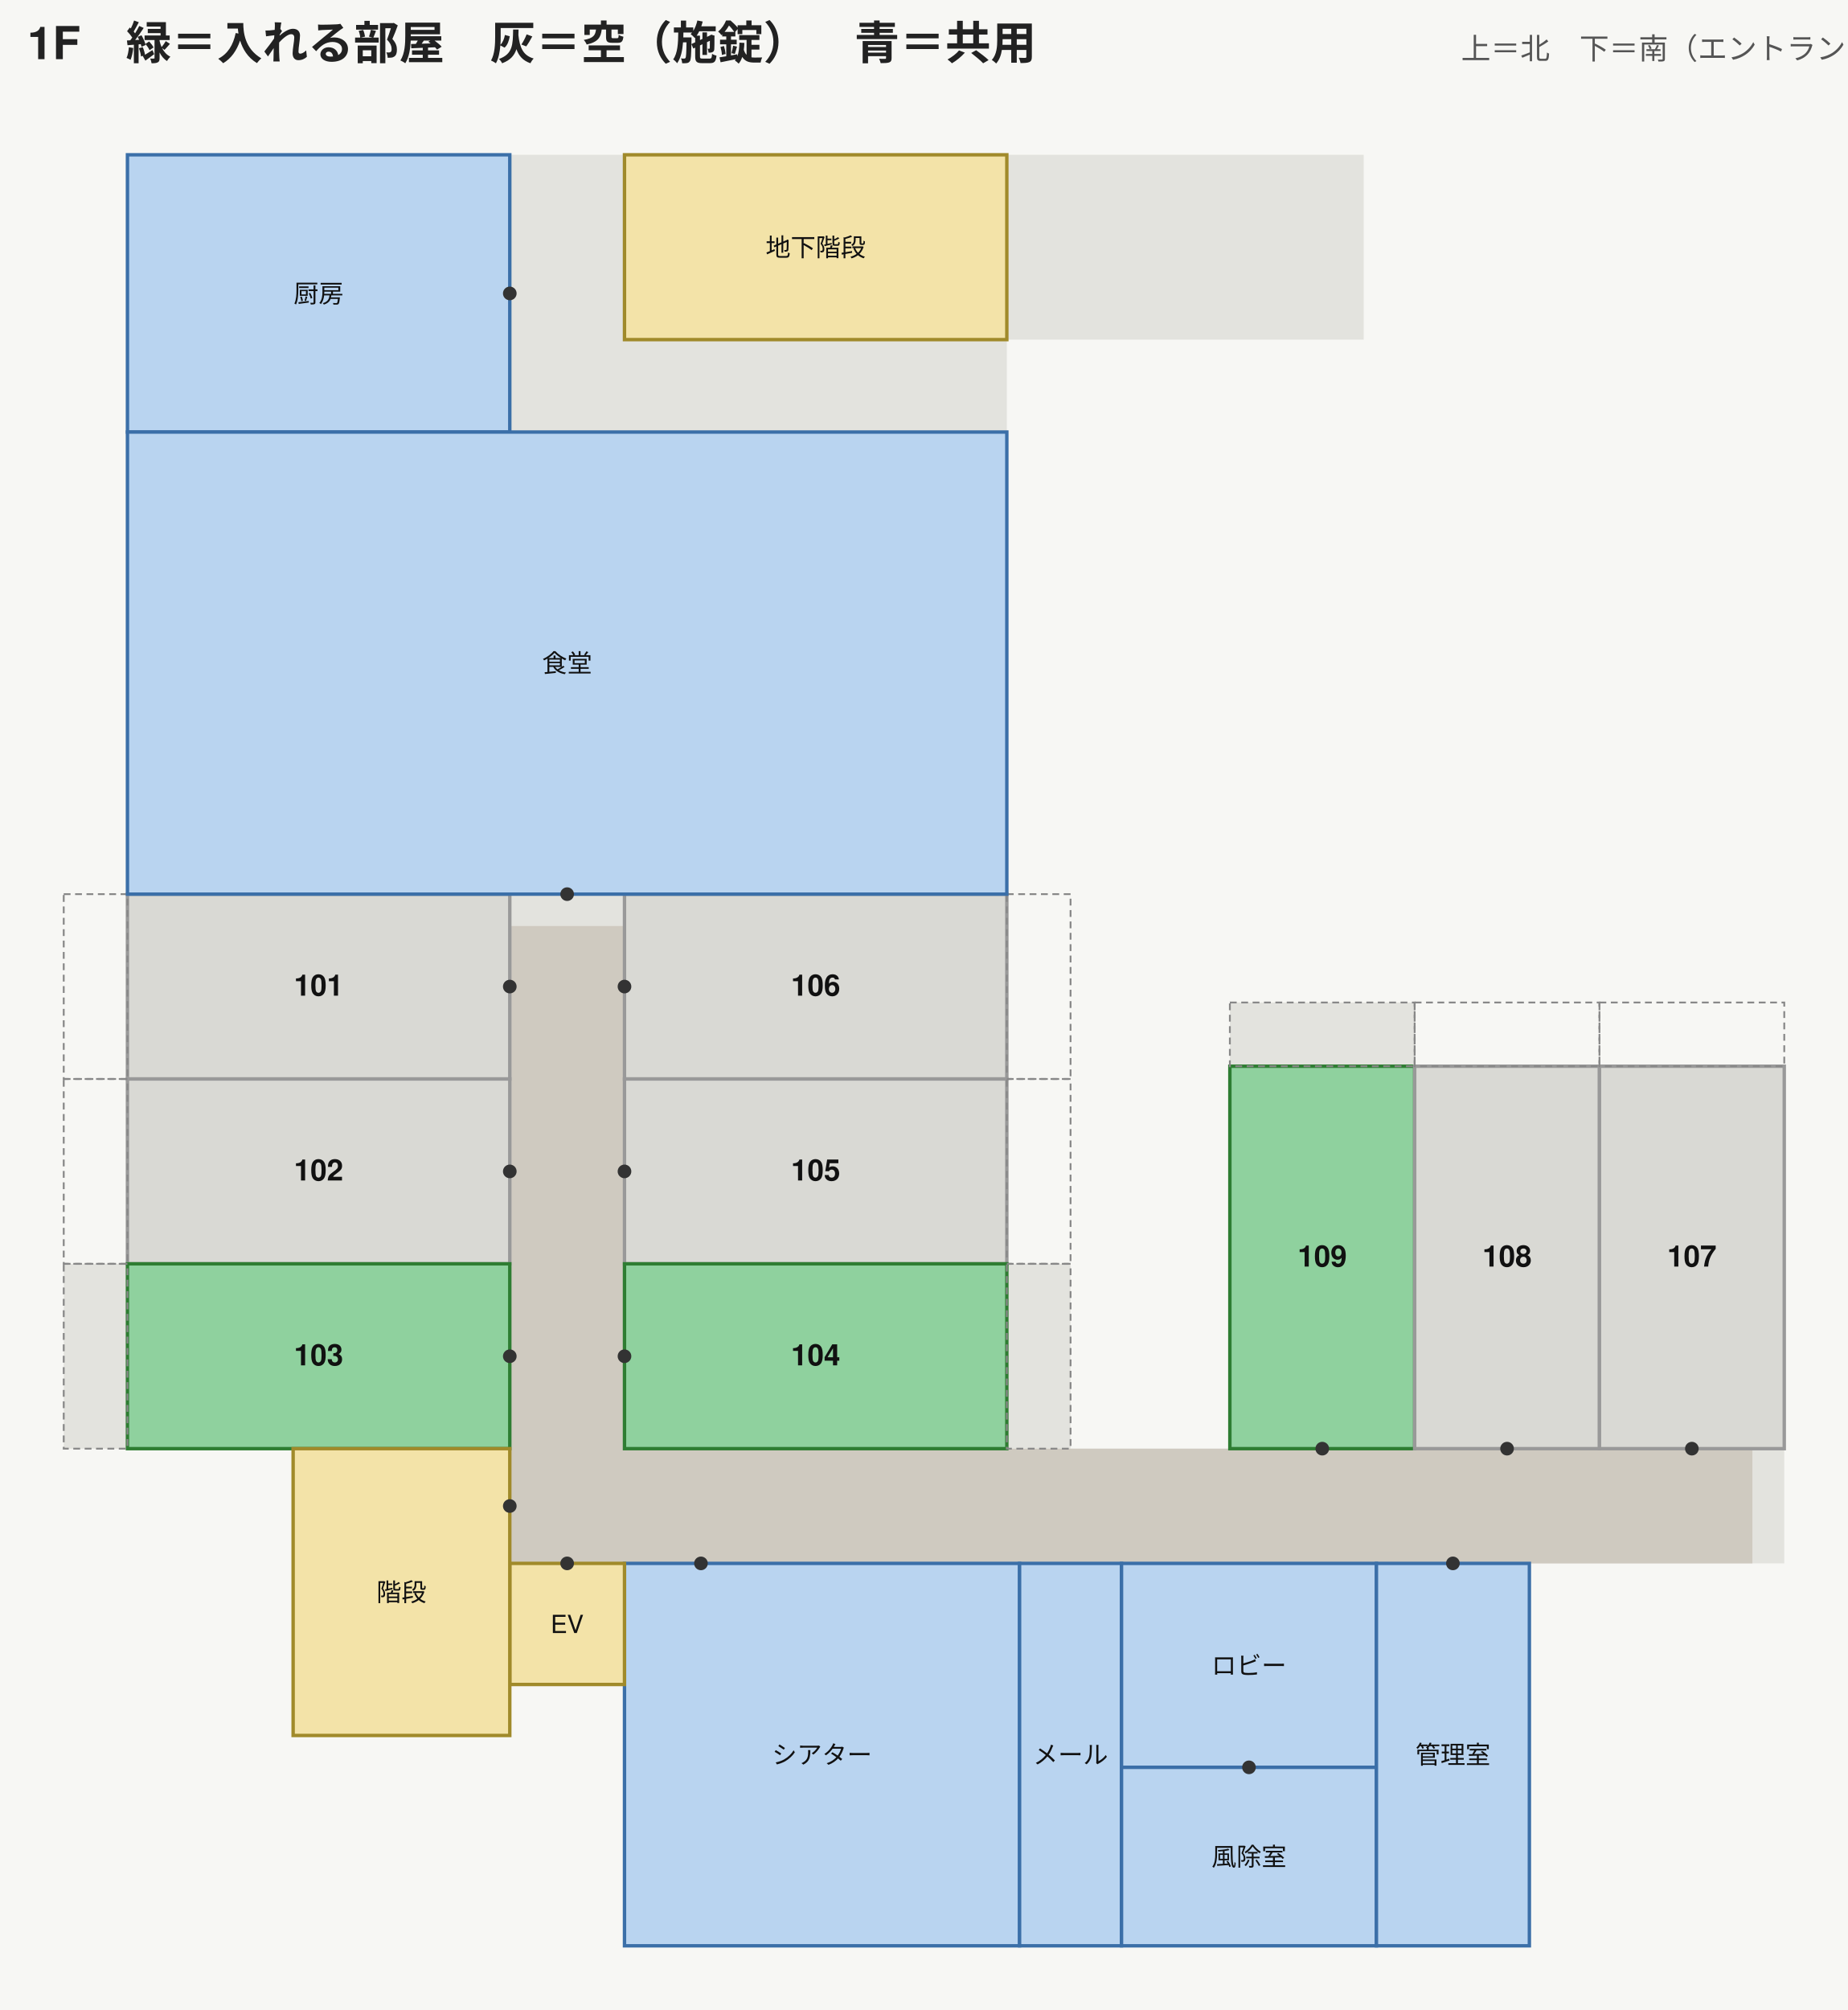
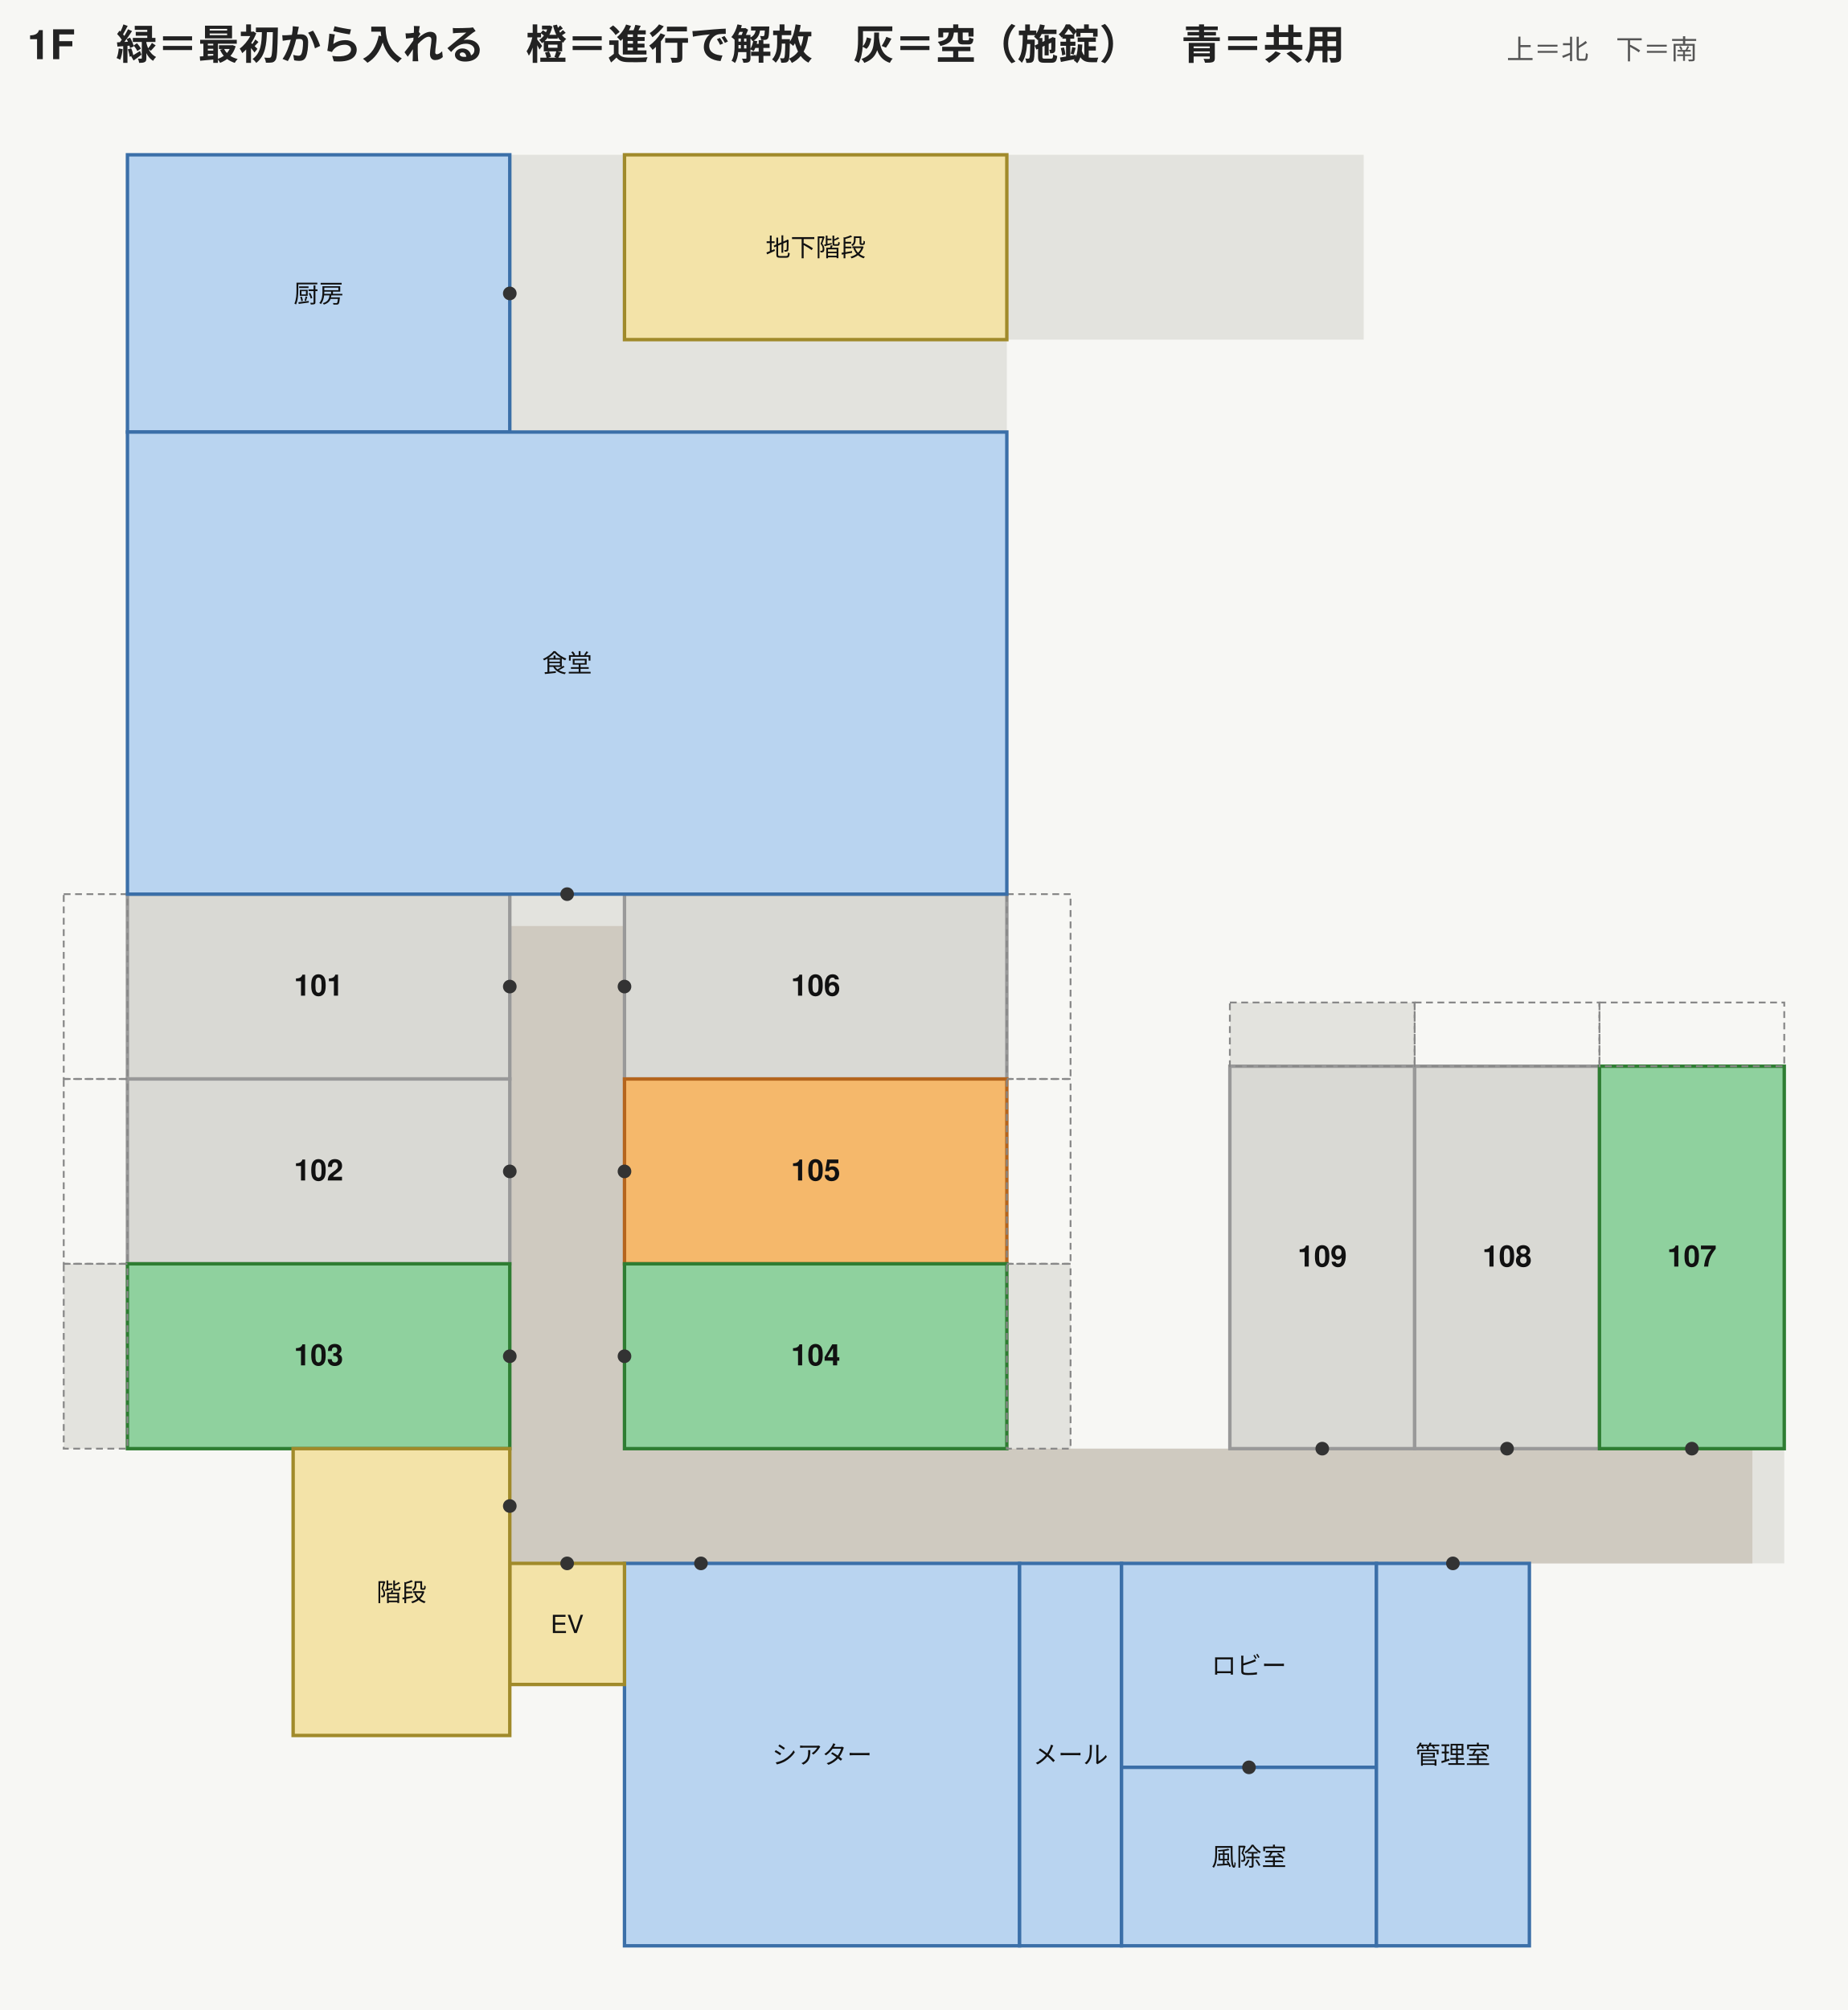
<svg xmlns="http://www.w3.org/2000/svg" width="812" height="883" viewBox="0 0 812 883" font-family="Helvetica,Arial,sans-serif">
  <rect width="100%" height="100%" fill="#f7f7f4" />
-   <text x="12" y="26" font-size="20" font-weight="bold" fill="#222">1F　緑＝入れる部屋　灰＝空（施錠）　青＝共用</text>
-   <text x="642" y="26" font-size="13" fill="#555">上＝北　下＝南（エントランス側）</text>
-   <rect x="56.0" y="68.0" width="386.4" height="568.4" fill="#e3e3de" stroke="none" />
-   <rect x="224.0" y="636.4" width="560.0" height="50.4" fill="#e3e3de" stroke="none" />
-   <rect x="224.0" y="686.8" width="50.4" height="53.2" fill="#e3e3de" stroke="none" />
-   <rect x="274.4" y="686.8" width="397.6" height="168.0" fill="#e3e3de" stroke="none" />
-   <rect x="540.4" y="468.4" width="243.6" height="168.0" fill="#e3e3de" stroke="none" />
-   <rect x="128.8" y="636.4" width="95.2" height="126.0" fill="#e3e3de" stroke="none" />
-   <rect x="442.4" y="68.0" width="156.8" height="81.2" fill="#e3e3de" stroke="none" />
-   <rect x="28.0" y="555.2" width="28.0" height="81.2" fill="#e3e3de" stroke="none" />
-   <rect x="442.4" y="555.2" width="28.0" height="81.2" fill="#e3e3de" stroke="none" />
-   <rect x="540.4" y="440.4" width="81.2" height="28.0" fill="#e3e3de" stroke="none" />
-   <polyline points="249.2,406.8 249.2,661.6 229.6,661.6 249.2,661.6 770.0,661.6" fill="none" stroke="#cfcac0" stroke-width="50.4" stroke-linecap="butt" stroke-linejoin="miter" />
+   <text x="12" y="26" font-size="18" font-weight="bold" fill="#222">1F　緑＝最初から入れる　橙＝進行で解放　灰＝空（施錠）　青＝共用</text>
+   <text x="662" y="26" font-size="12" fill="#555">上＝北　下＝南</text>
+   <rect x="56.0" y="68.0" width="386.4" height="568.4" fill="#e3e3de" />
+   <rect x="224.0" y="636.4" width="560.0" height="50.4" fill="#e3e3de" />
+   <rect x="224.0" y="686.8" width="50.4" height="53.2" fill="#e3e3de" />
+   <rect x="274.4" y="686.8" width="397.6" height="168.0" fill="#e3e3de" />
+   <rect x="540.4" y="468.4" width="243.6" height="168.0" fill="#e3e3de" />
+   <rect x="128.8" y="636.4" width="95.2" height="126.0" fill="#e3e3de" />
+   <rect x="442.4" y="68.0" width="156.8" height="81.2" fill="#e3e3de" />
+   <rect x="28.0" y="555.2" width="28.0" height="81.2" fill="#e3e3de" />
+   <rect x="442.4" y="555.2" width="28.0" height="81.2" fill="#e3e3de" />
+   <rect x="540.4" y="440.4" width="81.2" height="28.0" fill="#e3e3de" />
+   <polyline points="249.2,406.8 249.2,661.6 229.6,661.6 249.2,661.6 770.0,661.6" fill="none" stroke="#cfcac0" stroke-width="50.4" />
  <rect x="56.0" y="392.8" width="168.0" height="81.2" fill="#d9d9d4" stroke="#999" stroke-width="1.5" />
  <rect x="28.0" y="392.8" width="28.0" height="81.2" fill="none" stroke="#888" stroke-width="0.8" stroke-dasharray="3,2" />
  <circle cx="224.0" cy="433.4" r="3" fill="#333" />
  <text x="140.0" y="437.4" font-size="13" text-anchor="middle" fill="#111" font-weight="bold">101</text>
  <rect x="56.0" y="474.0" width="168.0" height="81.2" fill="#d9d9d4" stroke="#999" stroke-width="1.5" />
  <rect x="28.0" y="474.0" width="28.0" height="81.2" fill="none" stroke="#888" stroke-width="0.8" stroke-dasharray="3,2" />
  <circle cx="224.0" cy="514.6" r="3" fill="#333" />
  <text x="140.0" y="518.6" font-size="13" text-anchor="middle" fill="#111" font-weight="bold">102</text>
  <rect x="56.0" y="555.2" width="168.0" height="81.2" fill="#8fd19e" stroke="#2e7d32" stroke-width="1.5" />
  <rect x="28.0" y="555.2" width="28.0" height="81.2" fill="none" stroke="#888" stroke-width="0.8" stroke-dasharray="3,2" />
  <circle cx="224.0" cy="595.8" r="3" fill="#333" />
  <text x="140.0" y="599.8" font-size="13" text-anchor="middle" fill="#111" font-weight="bold">103</text>
  <rect x="274.4" y="392.8" width="168.0" height="81.2" fill="#d9d9d4" stroke="#999" stroke-width="1.5" />
  <rect x="442.4" y="392.8" width="28.0" height="81.2" fill="none" stroke="#888" stroke-width="0.8" stroke-dasharray="3,2" />
  <circle cx="274.4" cy="433.4" r="3" fill="#333" />
  <text x="358.4" y="437.4" font-size="13" text-anchor="middle" fill="#111" font-weight="bold">106</text>
-   <rect x="274.4" y="474.0" width="168.0" height="81.2" fill="#d9d9d4" stroke="#999" stroke-width="1.5" />
+   <rect x="274.4" y="474.0" width="168.0" height="81.2" fill="#f5b86b" stroke="#b5651d" stroke-width="1.5" />
  <rect x="442.4" y="474.0" width="28.0" height="81.2" fill="none" stroke="#888" stroke-width="0.8" stroke-dasharray="3,2" />
  <circle cx="274.4" cy="514.6" r="3" fill="#333" />
  <text x="358.4" y="518.6" font-size="13" text-anchor="middle" fill="#111" font-weight="bold">105</text>
  <rect x="274.4" y="555.2" width="168.0" height="81.2" fill="#8fd19e" stroke="#2e7d32" stroke-width="1.5" />
  <rect x="442.4" y="555.2" width="28.0" height="81.2" fill="none" stroke="#888" stroke-width="0.8" stroke-dasharray="3,2" />
  <circle cx="274.4" cy="595.8" r="3" fill="#333" />
  <text x="358.4" y="599.8" font-size="13" text-anchor="middle" fill="#111" font-weight="bold">104</text>
-   <rect x="540.4" y="468.4" width="81.2" height="168.0" fill="#8fd19e" stroke="#2e7d32" stroke-width="1.5" />
+   <rect x="540.4" y="468.4" width="81.2" height="168.0" fill="#d9d9d4" stroke="#999" stroke-width="1.5" />
  <rect x="540.4" y="440.4" width="81.2" height="28.0" fill="none" stroke="#888" stroke-width="0.8" stroke-dasharray="3,2" />
  <circle cx="581.0" cy="636.4" r="3" fill="#333" />
  <text x="581.0" y="556.4" font-size="13" text-anchor="middle" fill="#111" font-weight="bold">109</text>
  <rect x="621.6" y="468.4" width="81.2" height="168.0" fill="#d9d9d4" stroke="#999" stroke-width="1.5" />
  <rect x="621.6" y="440.4" width="81.2" height="28.0" fill="none" stroke="#888" stroke-width="0.8" stroke-dasharray="3,2" />
  <circle cx="662.2" cy="636.4" r="3" fill="#333" />
  <text x="662.2" y="556.4" font-size="13" text-anchor="middle" fill="#111" font-weight="bold">108</text>
-   <rect x="702.8" y="468.4" width="81.2" height="168.0" fill="#d9d9d4" stroke="#999" stroke-width="1.5" />
+   <rect x="702.8" y="468.4" width="81.2" height="168.0" fill="#8fd19e" stroke="#2e7d32" stroke-width="1.5" />
  <rect x="702.8" y="440.4" width="81.2" height="28.0" fill="none" stroke="#888" stroke-width="0.8" stroke-dasharray="3,2" />
  <circle cx="743.4" cy="636.4" r="3" fill="#333" />
  <text x="743.4" y="556.4" font-size="13" text-anchor="middle" fill="#111" font-weight="bold">107</text>
  <rect x="56.0" y="68.0" width="168.0" height="121.8" fill="#b9d4f0" stroke="#3b6fa8" stroke-width="1.5" />
  <circle cx="224.0" cy="128.9" r="3" fill="#333" />
  <text x="140.0" y="132.9" font-size="11" text-anchor="middle" fill="#111" font-weight="normal">厨房</text>
  <rect x="56.0" y="189.8" width="386.4" height="203.0" fill="#b9d4f0" stroke="#3b6fa8" stroke-width="1.5" />
  <circle cx="249.2" cy="392.8" r="3" fill="#333" />
  <text x="249.2" y="295.3" font-size="11" text-anchor="middle" fill="#111" font-weight="normal">食堂</text>
  <rect x="274.4" y="686.8" width="173.6" height="168.0" fill="#b9d4f0" stroke="#3b6fa8" stroke-width="1.5" />
  <circle cx="308.0" cy="686.8" r="3" fill="#333" />
  <text x="361.2" y="774.8" font-size="11" text-anchor="middle" fill="#111" font-weight="normal">シアター</text>
  <rect x="448.0" y="686.8" width="44.8" height="168.0" fill="#b9d4f0" stroke="#3b6fa8" stroke-width="1.5" />
  <text x="470.4" y="774.8" font-size="11" text-anchor="middle" fill="#111" font-weight="normal">メール</text>
  <rect x="492.8" y="686.8" width="112.0" height="89.6" fill="#b9d4f0" stroke="#3b6fa8" stroke-width="1.5" />
  <text x="548.8" y="735.6" font-size="11" text-anchor="middle" fill="#111" font-weight="normal">ロビー</text>
  <rect x="492.8" y="776.4" width="112.0" height="78.4" fill="#b9d4f0" stroke="#3b6fa8" stroke-width="1.5" />
  <circle cx="548.8" cy="776.4" r="3" fill="#333" />
  <text x="548.8" y="819.6" font-size="11" text-anchor="middle" fill="#111" font-weight="normal">風除室</text>
  <rect x="604.8" y="686.8" width="67.2" height="168.0" fill="#b9d4f0" stroke="#3b6fa8" stroke-width="1.5" />
  <circle cx="638.4" cy="686.8" r="3" fill="#333" />
  <text x="638.4" y="774.8" font-size="11" text-anchor="middle" fill="#111" font-weight="normal">管理室</text>
  <rect x="224.0" y="686.8" width="50.4" height="53.2" fill="#f3e3a8" stroke="#a08a2a" stroke-width="1.5" />
  <circle cx="249.2" cy="686.8" r="3" fill="#333" />
  <text x="249.2" y="717.4" font-size="11" text-anchor="middle" fill="#111" font-weight="normal">EV</text>
  <rect x="128.8" y="636.4" width="95.2" height="126.0" fill="#f3e3a8" stroke="#a08a2a" stroke-width="1.5" />
  <circle cx="224.0" cy="661.6" r="3" fill="#333" />
  <text x="176.4" y="703.4" font-size="11" text-anchor="middle" fill="#111" font-weight="normal">階段</text>
  <rect x="274.4" y="68.0" width="168.0" height="81.2" fill="#f3e3a8" stroke="#a08a2a" stroke-width="1.5" />
  <text x="358.4" y="112.6" font-size="11" text-anchor="middle" fill="#111" font-weight="normal">地下階段</text>
</svg>
